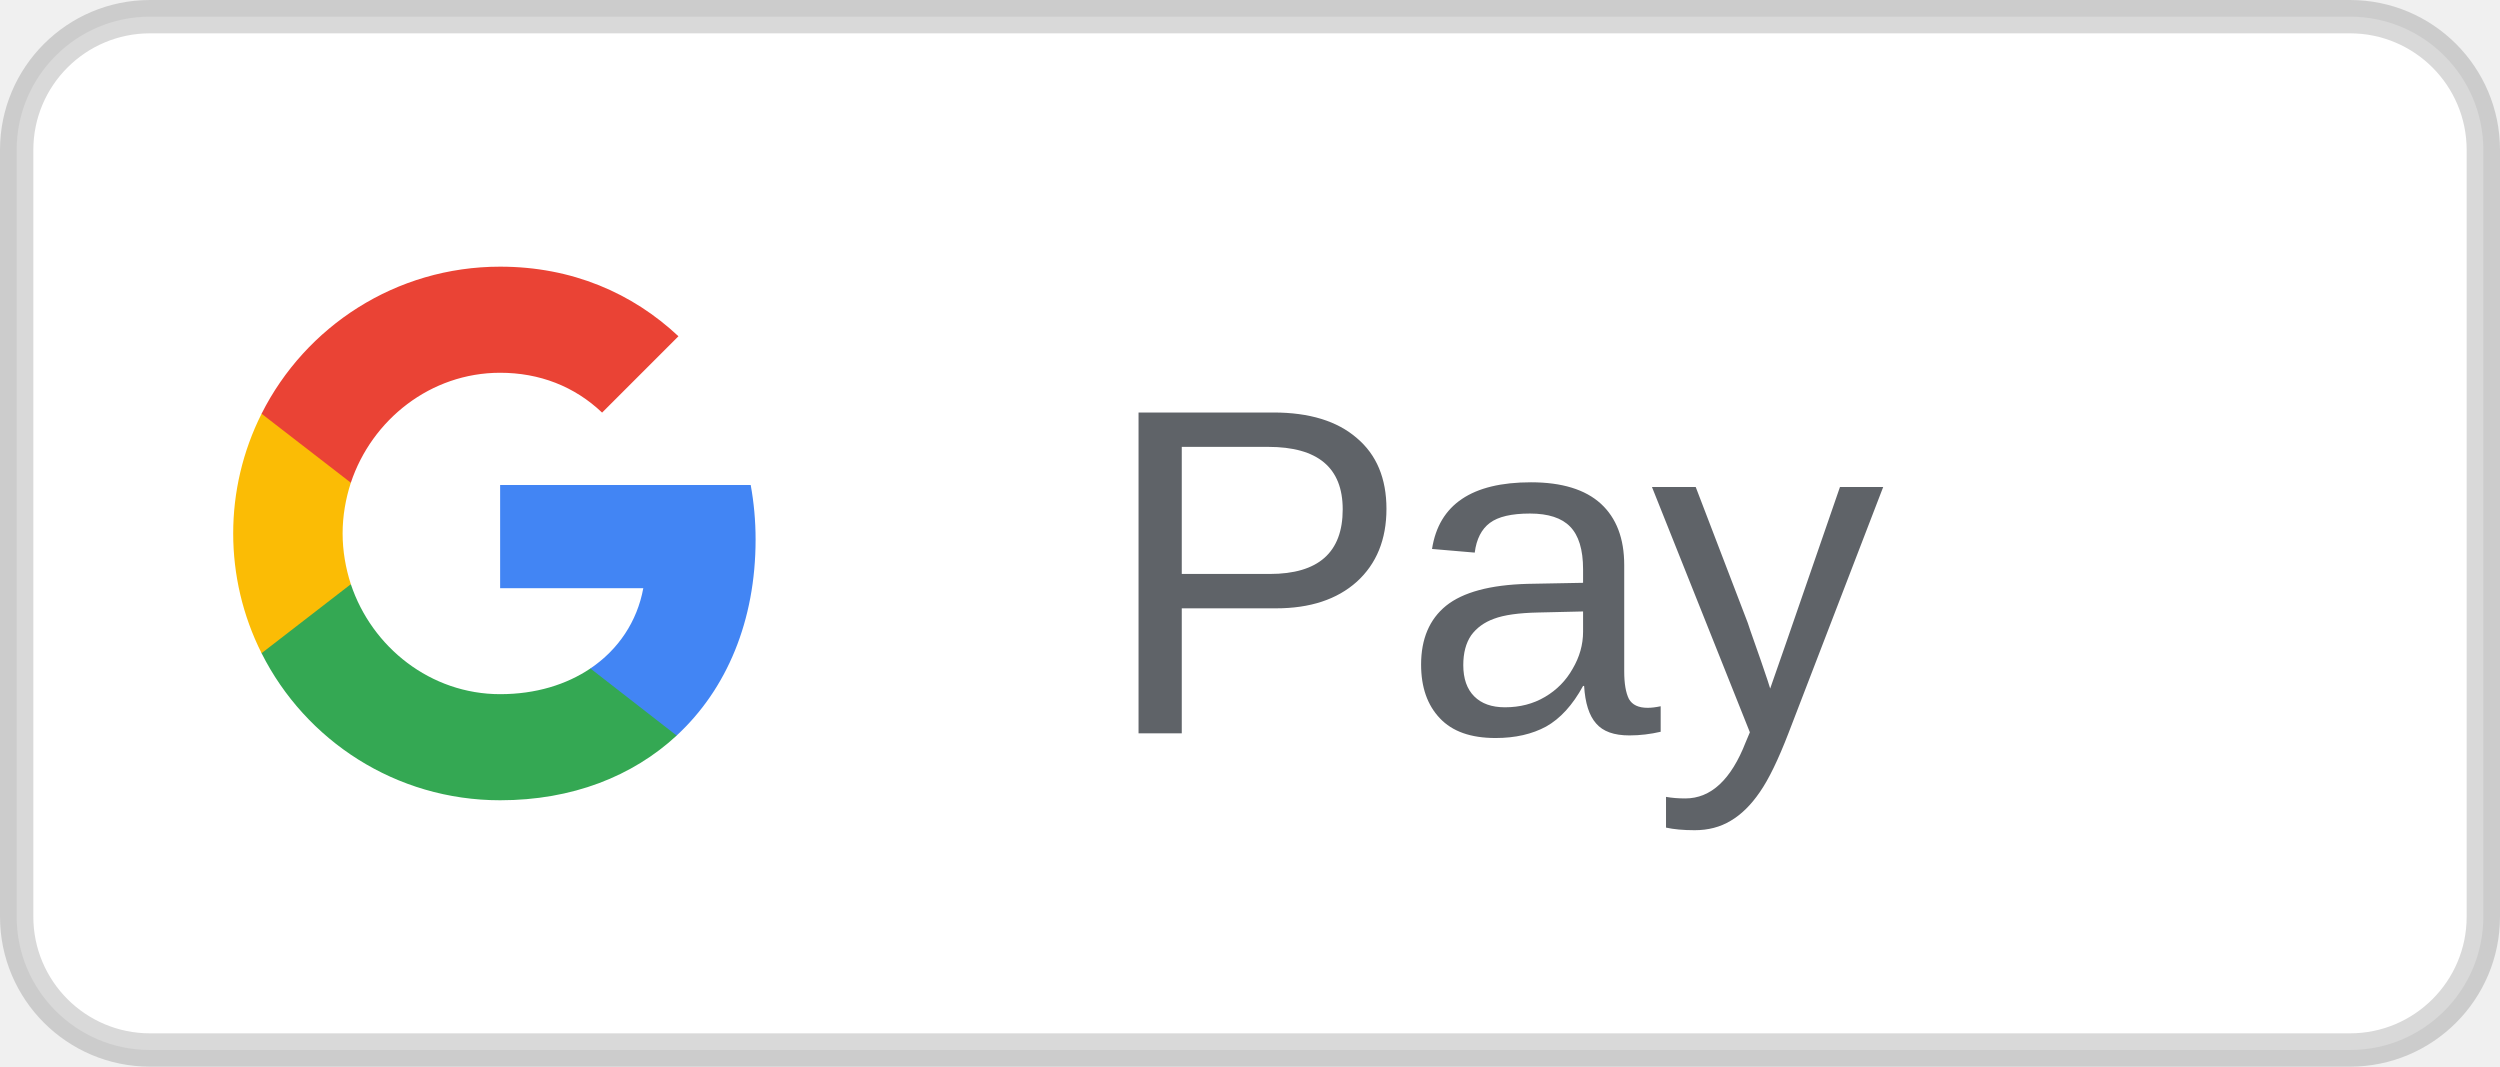
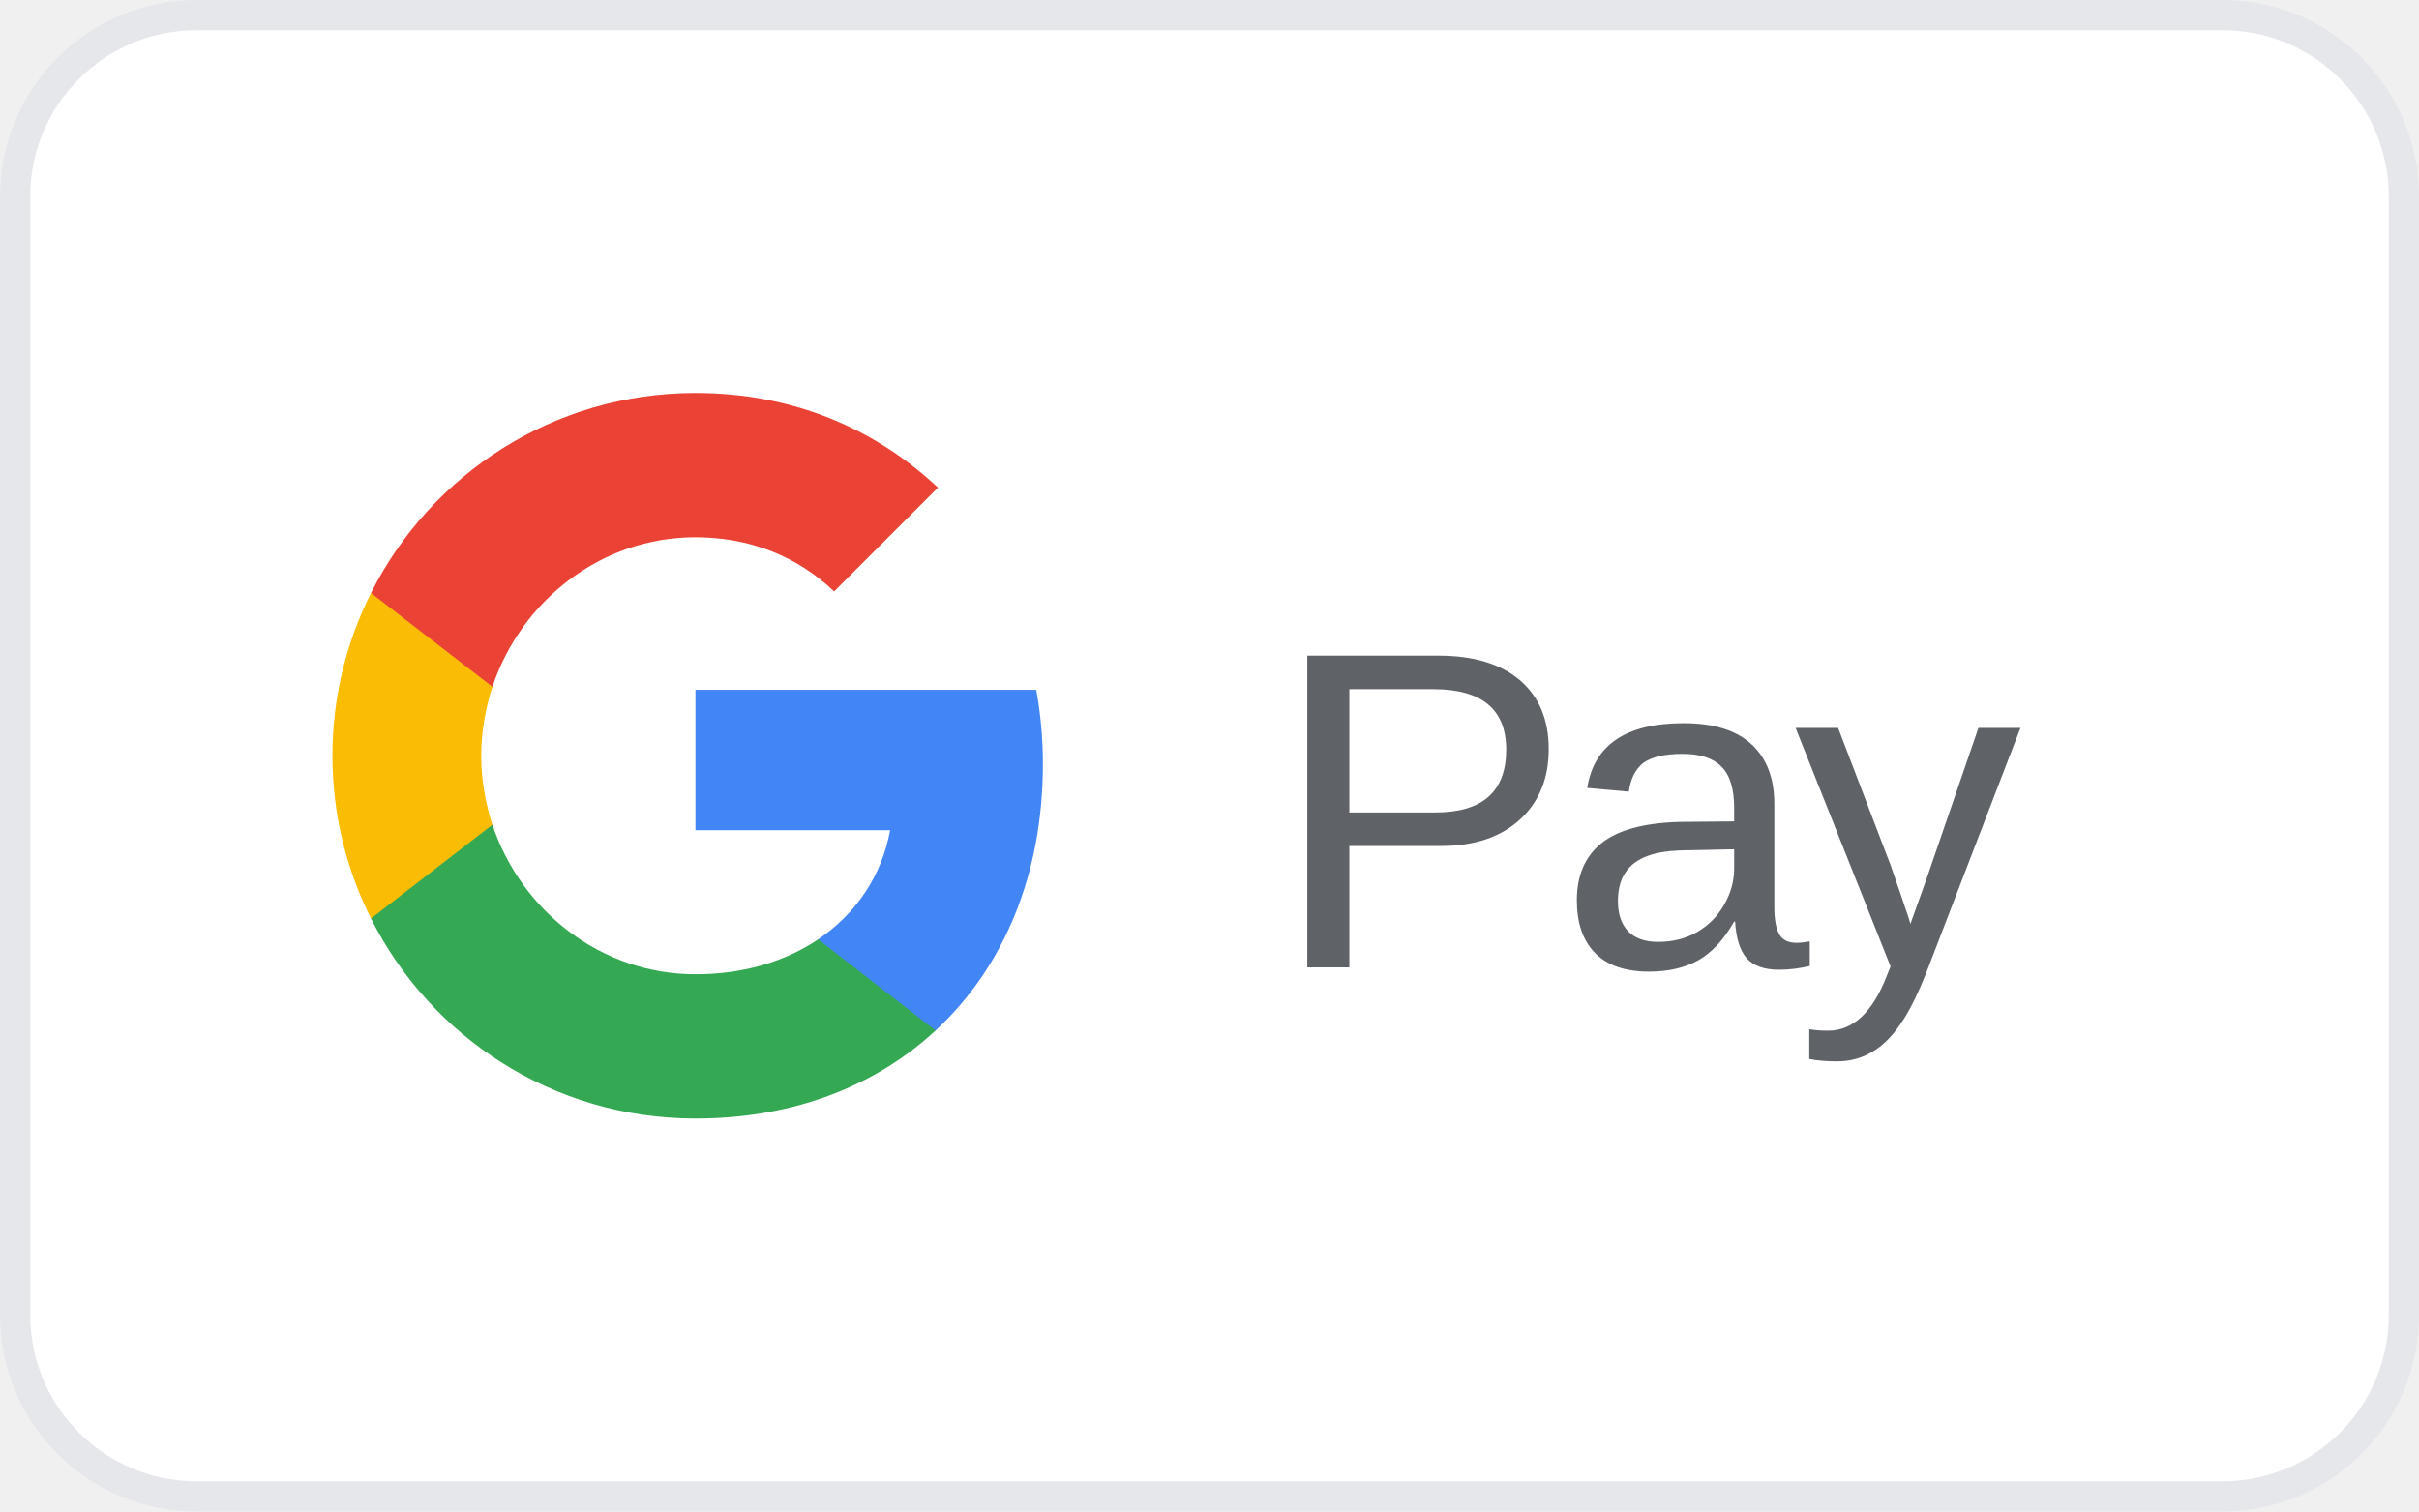
- <svg xmlns="http://www.w3.org/2000/svg" viewBox="0 0 75 32" width="75" height="32">
-   <rect x="0.5" y="0.5" width="74" height="31" rx="4" fill="#fff" stroke="#000" stroke-opacity="0.15" />
-   <g transform="translate(7, 8) scale(0.667)">
+ <svg xmlns="http://www.w3.org/2000/svg" viewBox="0 0 80 50" width="80" height="50">
+   <rect x="0.5" y="0.5" width="79" height="49" rx="6" fill="#FFFFFF" stroke="#E5E7EB" stroke-width="1" />
+   <g transform="translate(11, 13)">
    <path fill="#4285F4" d="M23.49 12.275c0-.852-.077-1.67-.22-2.456H12v4.643h6.439c-.275 1.498-1.123 2.766-2.39 3.617v3.018h3.881c2.27-2.094 3.56-5.18 3.56-8.822z" />
    <path fill="#34A853" d="M12 24c3.24 0 5.957-1.077 7.94-2.91l-3.88-3.018c-1.078.726-2.456 1.156-4.06 1.156-3.124 0-5.769-2.105-6.715-4.946H1.27v3.103C3.243 21.31 7.305 24 12 24z" />
    <path fill="#FBBC05" d="M5.285 14.282c-.235-.726-.37-1.5-.37-2.282s.135-1.556.37-2.282V6.615H1.27a12 12 0 000 10.77l4.015-3.103z" />
    <path fill="#EA4335" d="M12 4.772c1.766 0 3.345.609 4.586 1.792l3.434-3.434C17.953 1.19 15.235 0 12 0 7.305 0 3.243 2.69 1.27 6.615l4.015 3.103C6.231 6.877 8.876 4.772 12 4.772z" />
  </g>
-   <text x="33" y="22" font-family="-apple-system, BlinkMacSystemFont, 'Helvetica Neue', Arial, sans-serif" font-size="14" font-weight="500" fill="#5F6368" letter-spacing="-0.3">Pay</text>
+   <text x="42" y="32" font-family="-apple-system, BlinkMacSystemFont, 'Helvetica Neue', Arial, sans-serif" font-size="15" font-weight="500" fill="#5F6368" letter-spacing="-0.5">Pay</text>
</svg>
